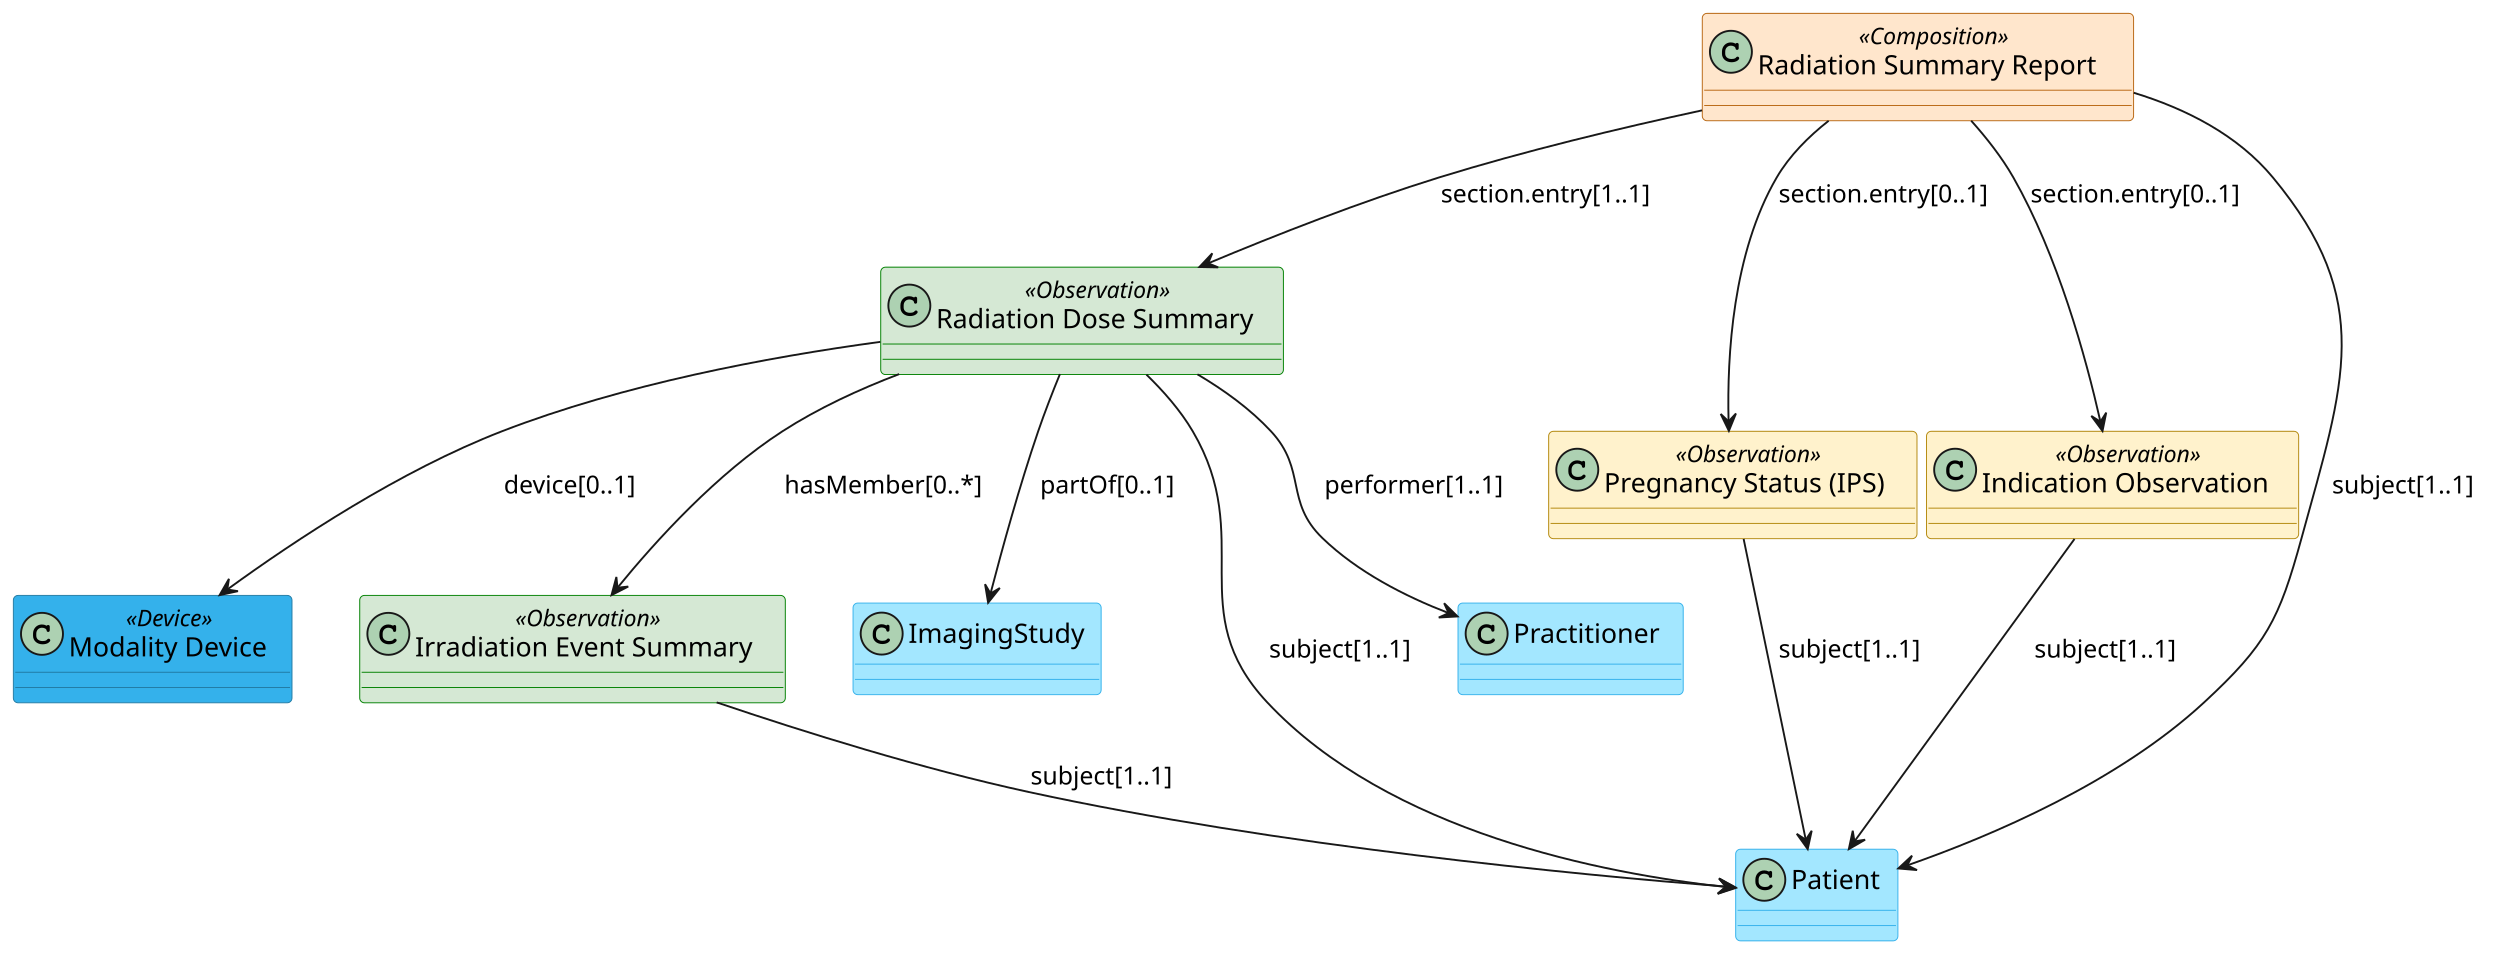
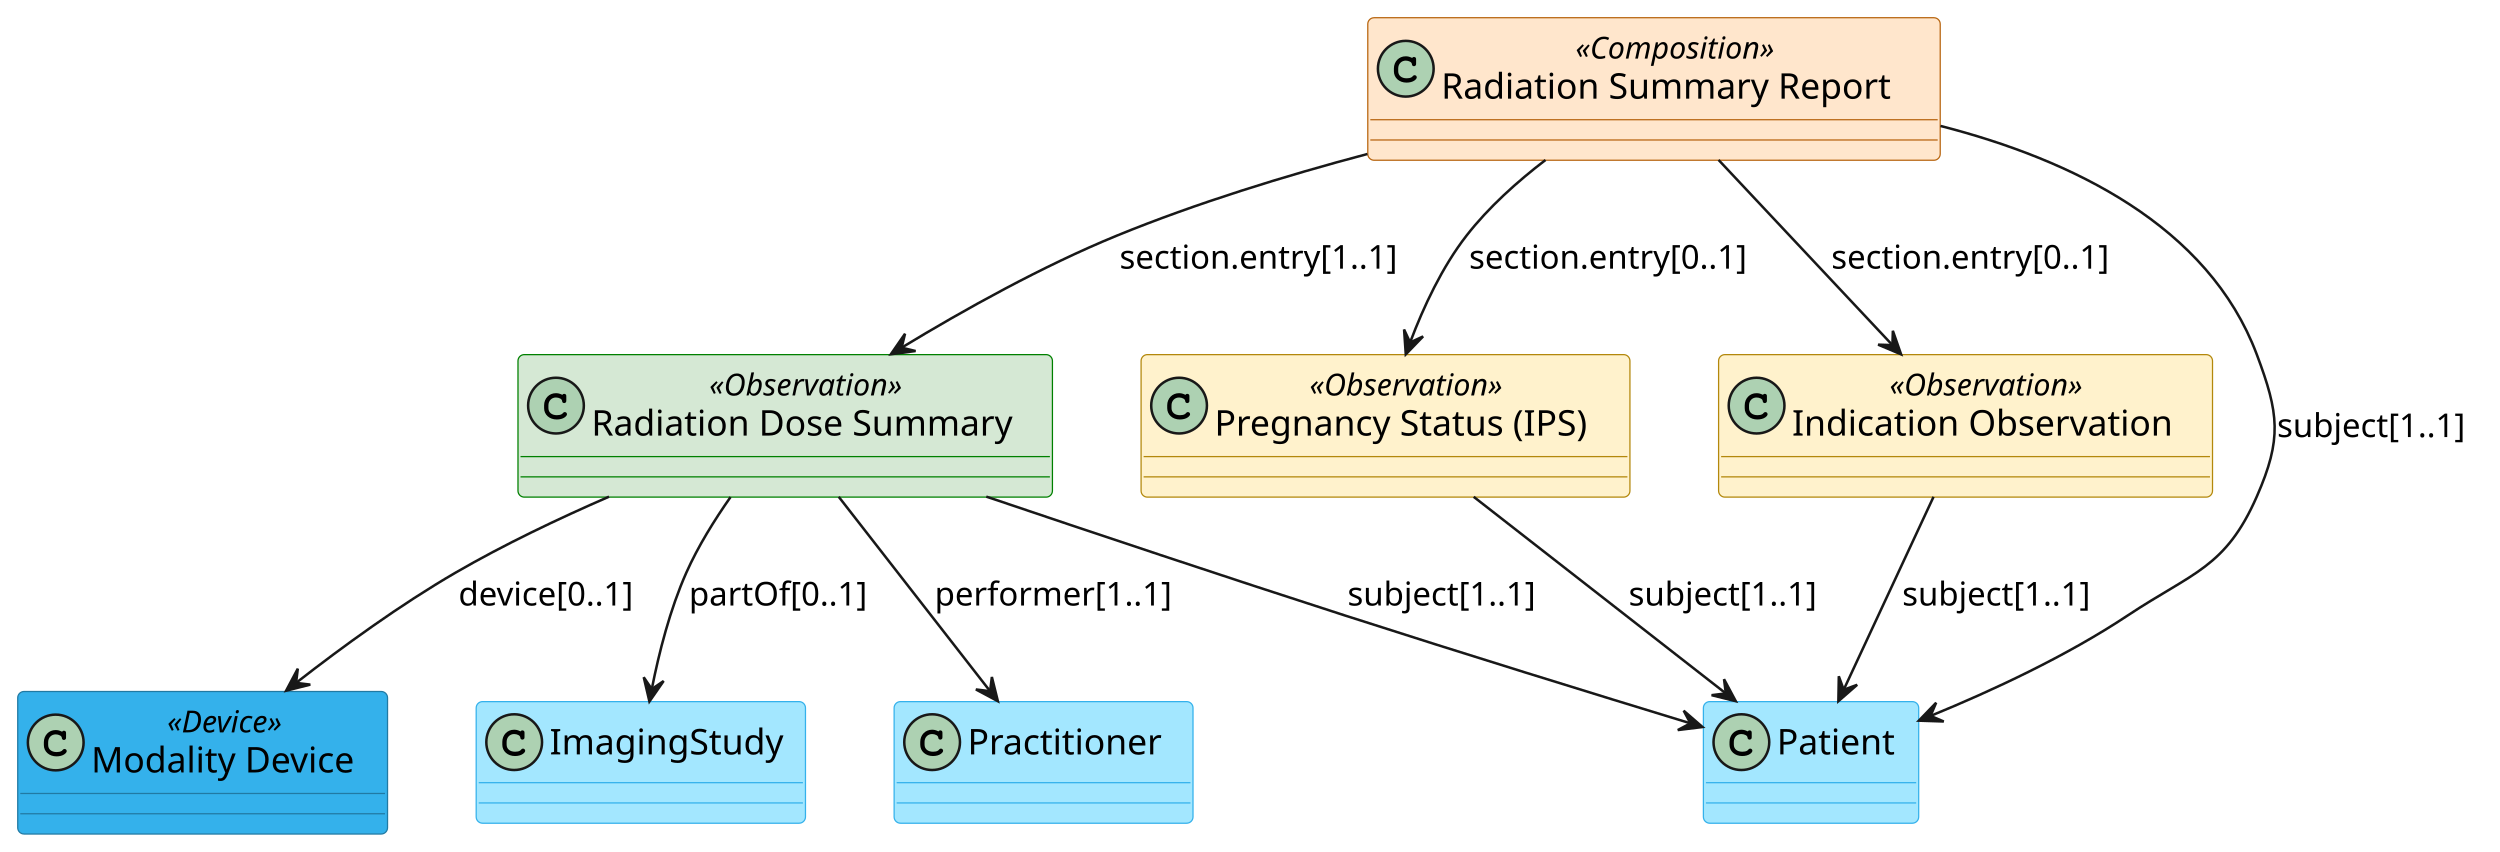
- <svg xmlns="http://www.w3.org/2000/svg" contentStyleType="text/css" height="500px" preserveAspectRatio="none" style="width:1310px;height:500px;background:#FFFFFF;" version="1.1" viewBox="0 0 1310 500" width="1310px" zoomAndPan="magnify">
+ <svg xmlns="http://www.w3.org/2000/svg" contentStyleType="text/css" height="336px" preserveAspectRatio="none" style="width:987px;height:336px;background:#FFFFFF;" version="1.1" viewBox="0 0 987 336" width="987px" zoomAndPan="magnify">
  <defs />
  <g>
    <g id="elem_RSR">
-       <rect codeLine="1" fill="#FFE6CC" height="56.266" id="RSR" rx="2.5" ry="2.5" style="stroke:#B86611;stroke-width:0.5;" width="226" x="892" y="7" />
-       <ellipse cx="907" cy="27.133" fill="#ADD1B2" rx="11" ry="11" style="stroke:#181818;stroke-width:1.0;" />
-       <path d="M909.344,22.805 C908.406,22.367 907.812,22.227 906.938,22.227 C904.312,22.227 902.312,24.305 902.312,27.023 L902.312,28.148 C902.312,30.727 904.422,32.617 907.312,32.617 C908.531,32.617 909.688,32.32 910.438,31.773 C911.016,31.367 911.344,30.914 911.344,30.523 C911.344,30.07 910.953,29.68 910.484,29.68 C910.266,29.68 910.062,29.758 909.875,29.945 C909.422,30.43 909.422,30.43 909.234,30.523 C908.812,30.789 908.125,30.914 907.359,30.914 C905.312,30.914 904.016,29.82 904.016,28.117 L904.016,27.023 C904.016,25.242 905.266,23.93 907,23.93 C907.578,23.93 908.188,24.086 908.656,24.336 C909.141,24.617 909.312,24.836 909.406,25.242 C909.469,25.648 909.5,25.773 909.641,25.898 C909.781,26.039 910.016,26.148 910.234,26.148 C910.5,26.148 910.766,26.008 910.938,25.789 C911.047,25.633 911.078,25.445 911.078,25.023 L911.078,23.602 C911.078,23.164 911.062,23.039 910.969,22.883 C910.812,22.617 910.531,22.477 910.234,22.477 C909.938,22.477 909.734,22.57 909.516,22.883 L909.344,22.805 Z " fill="#000000" />
-       <text fill="#000000" font-family="sans-serif" font-size="12" font-style="italic" lengthAdjust="spacing" textLength="88" x="974" y="23.139">«Composition»</text>
-       <text fill="#000000" font-family="sans-serif" font-size="14" lengthAdjust="spacing" textLength="194" x="921" y="38.964">Radiation Summary Report</text>
-       <line style="stroke:#B86611;stroke-width:0.5;" x1="893" x2="1117" y1="47.266" y2="47.266" />
-       <line style="stroke:#B86611;stroke-width:0.5;" x1="893" x2="1117" y1="55.266" y2="55.266" />
+       <rect codeLine="1" fill="#FFE6CC" height="56.266" id="RSR" rx="2.5" ry="2.5" style="stroke:#B86611;stroke-width:0.5;" width="226" x="540" y="7" />
+       <ellipse cx="555" cy="27.133" fill="#ADD1B2" rx="11" ry="11" style="stroke:#181818;stroke-width:1.0;" />
+       <path d="M557.344,22.805 C556.406,22.367 555.812,22.227 554.938,22.227 C552.312,22.227 550.312,24.305 550.312,27.023 L550.312,28.148 C550.312,30.727 552.422,32.617 555.312,32.617 C556.531,32.617 557.688,32.32 558.438,31.773 C559.016,31.367 559.344,30.914 559.344,30.523 C559.344,30.07 558.953,29.68 558.484,29.68 C558.266,29.68 558.062,29.758 557.875,29.945 C557.422,30.43 557.422,30.43 557.234,30.523 C556.812,30.789 556.125,30.914 555.359,30.914 C553.312,30.914 552.016,29.82 552.016,28.117 L552.016,27.023 C552.016,25.242 553.266,23.93 555,23.93 C555.578,23.93 556.188,24.086 556.656,24.336 C557.141,24.617 557.312,24.836 557.406,25.242 C557.469,25.648 557.5,25.773 557.641,25.898 C557.781,26.039 558.016,26.148 558.234,26.148 C558.5,26.148 558.766,26.008 558.938,25.789 C559.047,25.633 559.078,25.445 559.078,25.023 L559.078,23.602 C559.078,23.164 559.062,23.039 558.969,22.883 C558.812,22.617 558.531,22.477 558.234,22.477 C557.938,22.477 557.734,22.57 557.516,22.883 L557.344,22.805 Z " fill="#000000" />
+       <text fill="#000000" font-family="sans-serif" font-size="12" font-style="italic" lengthAdjust="spacing" textLength="88" x="622" y="23.139">«Composition»</text>
+       <text fill="#000000" font-family="sans-serif" font-size="14" lengthAdjust="spacing" textLength="194" x="569" y="38.964">Radiation Summary Report</text>
+       <line style="stroke:#B86611;stroke-width:0.5;" x1="541" x2="765" y1="47.266" y2="47.266" />
+       <line style="stroke:#B86611;stroke-width:0.5;" x1="541" x2="765" y1="55.266" y2="55.266" />
    </g>
    <g id="elem_DoseSummary">
-       <rect codeLine="2" fill="#D5E8D4" height="56.266" id="DoseSummary" rx="2.5" ry="2.5" style="stroke:#008000;stroke-width:0.5;" width="211" x="461.5" y="140" />
-       <ellipse cx="476.5" cy="160.133" fill="#ADD1B2" rx="11" ry="11" style="stroke:#181818;stroke-width:1.0;" />
-       <path d="M478.844,155.805 C477.906,155.367 477.312,155.227 476.438,155.227 C473.812,155.227 471.812,157.305 471.812,160.023 L471.812,161.148 C471.812,163.727 473.922,165.617 476.812,165.617 C478.031,165.617 479.188,165.32 479.938,164.773 C480.516,164.367 480.844,163.914 480.844,163.523 C480.844,163.07 480.453,162.68 479.984,162.68 C479.766,162.68 479.562,162.758 479.375,162.945 C478.922,163.43 478.922,163.43 478.734,163.523 C478.312,163.789 477.625,163.914 476.859,163.914 C474.812,163.914 473.516,162.82 473.516,161.117 L473.516,160.023 C473.516,158.242 474.766,156.93 476.5,156.93 C477.078,156.93 477.688,157.086 478.156,157.336 C478.641,157.617 478.812,157.836 478.906,158.242 C478.969,158.648 479,158.773 479.141,158.898 C479.281,159.039 479.516,159.148 479.734,159.148 C480,159.148 480.266,159.008 480.438,158.789 C480.547,158.633 480.578,158.445 480.578,158.023 L480.578,156.602 C480.578,156.164 480.562,156.039 480.469,155.883 C480.312,155.617 480.031,155.477 479.734,155.477 C479.438,155.477 479.234,155.57 479.016,155.883 L478.844,155.805 Z " fill="#000000" />
-       <text fill="#000000" font-family="sans-serif" font-size="12" font-style="italic" lengthAdjust="spacing" textLength="86" x="537" y="156.139">«Observation»</text>
-       <text fill="#000000" font-family="sans-serif" font-size="14" lengthAdjust="spacing" textLength="179" x="490.5" y="171.964">Radiation Dose Summary</text>
-       <line style="stroke:#008000;stroke-width:0.5;" x1="462.5" x2="671.5" y1="180.266" y2="180.266" />
-       <line style="stroke:#008000;stroke-width:0.5;" x1="462.5" x2="671.5" y1="188.266" y2="188.266" />
+       <rect codeLine="2" fill="#D5E8D4" height="56.266" id="DoseSummary" rx="2.5" ry="2.5" style="stroke:#008000;stroke-width:0.5;" width="211" x="204.5" y="140" />
+       <ellipse cx="219.5" cy="160.133" fill="#ADD1B2" rx="11" ry="11" style="stroke:#181818;stroke-width:1.0;" />
+       <path d="M221.844,155.805 C220.906,155.367 220.312,155.227 219.438,155.227 C216.812,155.227 214.812,157.305 214.812,160.023 L214.812,161.148 C214.812,163.727 216.922,165.617 219.812,165.617 C221.031,165.617 222.188,165.32 222.938,164.773 C223.516,164.367 223.844,163.914 223.844,163.523 C223.844,163.07 223.453,162.68 222.984,162.68 C222.766,162.68 222.562,162.758 222.375,162.945 C221.922,163.43 221.922,163.43 221.734,163.523 C221.312,163.789 220.625,163.914 219.859,163.914 C217.812,163.914 216.516,162.82 216.516,161.117 L216.516,160.023 C216.516,158.242 217.766,156.93 219.5,156.93 C220.078,156.93 220.688,157.086 221.156,157.336 C221.641,157.617 221.812,157.836 221.906,158.242 C221.969,158.648 222,158.773 222.141,158.898 C222.281,159.039 222.516,159.148 222.734,159.148 C223,159.148 223.266,159.008 223.438,158.789 C223.547,158.633 223.578,158.445 223.578,158.023 L223.578,156.602 C223.578,156.164 223.562,156.039 223.469,155.883 C223.312,155.617 223.031,155.477 222.734,155.477 C222.438,155.477 222.234,155.57 222.016,155.883 L221.844,155.805 Z " fill="#000000" />
+       <text fill="#000000" font-family="sans-serif" font-size="12" font-style="italic" lengthAdjust="spacing" textLength="86" x="280" y="156.139">«Observation»</text>
+       <text fill="#000000" font-family="sans-serif" font-size="14" lengthAdjust="spacing" textLength="179" x="233.5" y="171.964">Radiation Dose Summary</text>
+       <line style="stroke:#008000;stroke-width:0.5;" x1="205.5" x2="414.5" y1="180.266" y2="180.266" />
+       <line style="stroke:#008000;stroke-width:0.5;" x1="205.5" x2="414.5" y1="188.266" y2="188.266" />
    </g>
    <g id="elem_PregnancyStatus">
-       <rect codeLine="3" fill="#FFF2CC" height="56.266" id="PregnancyStatus" rx="2.5" ry="2.5" style="stroke:#B3880C;stroke-width:0.5;" width="193" x="811.5" y="226" />
-       <ellipse cx="826.5" cy="246.133" fill="#ADD1B2" rx="11" ry="11" style="stroke:#181818;stroke-width:1.0;" />
-       <path d="M828.844,241.805 C827.906,241.367 827.312,241.227 826.438,241.227 C823.812,241.227 821.812,243.305 821.812,246.023 L821.812,247.148 C821.812,249.727 823.922,251.617 826.812,251.617 C828.031,251.617 829.188,251.32 829.938,250.773 C830.516,250.367 830.844,249.914 830.844,249.523 C830.844,249.07 830.453,248.68 829.984,248.68 C829.766,248.68 829.562,248.758 829.375,248.945 C828.922,249.43 828.922,249.43 828.734,249.523 C828.312,249.789 827.625,249.914 826.859,249.914 C824.812,249.914 823.516,248.82 823.516,247.117 L823.516,246.023 C823.516,244.242 824.766,242.93 826.5,242.93 C827.078,242.93 827.688,243.086 828.156,243.336 C828.641,243.617 828.812,243.836 828.906,244.242 C828.969,244.648 829,244.773 829.141,244.898 C829.281,245.039 829.516,245.148 829.734,245.148 C830,245.148 830.266,245.008 830.438,244.789 C830.547,244.633 830.578,244.445 830.578,244.023 L830.578,242.602 C830.578,242.164 830.562,242.039 830.469,241.883 C830.312,241.617 830.031,241.477 829.734,241.477 C829.438,241.477 829.234,241.57 829.016,241.883 L828.844,241.805 Z " fill="#000000" />
-       <text fill="#000000" font-family="sans-serif" font-size="12" font-style="italic" lengthAdjust="spacing" textLength="86" x="878" y="242.139">«Observation»</text>
-       <text fill="#000000" font-family="sans-serif" font-size="14" lengthAdjust="spacing" textLength="161" x="840.5" y="257.964">Pregnancy Status (IPS)</text>
-       <line style="stroke:#B3880C;stroke-width:0.5;" x1="812.5" x2="1003.5" y1="266.266" y2="266.266" />
-       <line style="stroke:#B3880C;stroke-width:0.5;" x1="812.5" x2="1003.5" y1="274.266" y2="274.266" />
+       <rect codeLine="3" fill="#FFF2CC" height="56.266" id="PregnancyStatus" rx="2.5" ry="2.5" style="stroke:#B3880C;stroke-width:0.5;" width="193" x="450.5" y="140" />
+       <ellipse cx="465.5" cy="160.133" fill="#ADD1B2" rx="11" ry="11" style="stroke:#181818;stroke-width:1.0;" />
+       <path d="M467.844,155.805 C466.906,155.367 466.312,155.227 465.438,155.227 C462.812,155.227 460.812,157.305 460.812,160.023 L460.812,161.148 C460.812,163.727 462.922,165.617 465.812,165.617 C467.031,165.617 468.188,165.32 468.938,164.773 C469.516,164.367 469.844,163.914 469.844,163.523 C469.844,163.07 469.453,162.68 468.984,162.68 C468.766,162.68 468.562,162.758 468.375,162.945 C467.922,163.43 467.922,163.43 467.734,163.523 C467.312,163.789 466.625,163.914 465.859,163.914 C463.812,163.914 462.516,162.82 462.516,161.117 L462.516,160.023 C462.516,158.242 463.766,156.93 465.5,156.93 C466.078,156.93 466.688,157.086 467.156,157.336 C467.641,157.617 467.812,157.836 467.906,158.242 C467.969,158.648 468,158.773 468.141,158.898 C468.281,159.039 468.516,159.148 468.734,159.148 C469,159.148 469.266,159.008 469.438,158.789 C469.547,158.633 469.578,158.445 469.578,158.023 L469.578,156.602 C469.578,156.164 469.562,156.039 469.469,155.883 C469.312,155.617 469.031,155.477 468.734,155.477 C468.438,155.477 468.234,155.57 468.016,155.883 L467.844,155.805 Z " fill="#000000" />
+       <text fill="#000000" font-family="sans-serif" font-size="12" font-style="italic" lengthAdjust="spacing" textLength="86" x="517" y="156.139">«Observation»</text>
+       <text fill="#000000" font-family="sans-serif" font-size="14" lengthAdjust="spacing" textLength="161" x="479.5" y="171.964">Pregnancy Status (IPS)</text>
+       <line style="stroke:#B3880C;stroke-width:0.5;" x1="451.5" x2="642.5" y1="180.266" y2="180.266" />
+       <line style="stroke:#B3880C;stroke-width:0.5;" x1="451.5" x2="642.5" y1="188.266" y2="188.266" />
    </g>
    <g id="elem_Indication">
-       <rect codeLine="4" fill="#FFF2CC" height="56.266" id="Indication" rx="2.5" ry="2.5" style="stroke:#B3880C;stroke-width:0.5;" width="195" x="1009.5" y="226" />
-       <ellipse cx="1024.5" cy="246.133" fill="#ADD1B2" rx="11" ry="11" style="stroke:#181818;stroke-width:1.0;" />
-       <path d="M1026.844,241.805 C1025.906,241.367 1025.312,241.227 1024.438,241.227 C1021.812,241.227 1019.812,243.305 1019.812,246.023 L1019.812,247.148 C1019.812,249.727 1021.922,251.617 1024.812,251.617 C1026.031,251.617 1027.188,251.32 1027.938,250.773 C1028.516,250.367 1028.844,249.914 1028.844,249.523 C1028.844,249.07 1028.453,248.68 1027.984,248.68 C1027.766,248.68 1027.562,248.758 1027.375,248.945 C1026.922,249.43 1026.922,249.43 1026.734,249.523 C1026.312,249.789 1025.625,249.914 1024.859,249.914 C1022.812,249.914 1021.516,248.82 1021.516,247.117 L1021.516,246.023 C1021.516,244.242 1022.766,242.93 1024.5,242.93 C1025.078,242.93 1025.688,243.086 1026.156,243.336 C1026.641,243.617 1026.812,243.836 1026.906,244.242 C1026.969,244.648 1027,244.773 1027.141,244.898 C1027.281,245.039 1027.516,245.148 1027.734,245.148 C1028,245.148 1028.266,245.008 1028.438,244.789 C1028.547,244.633 1028.578,244.445 1028.578,244.023 L1028.578,242.602 C1028.578,242.164 1028.562,242.039 1028.469,241.883 C1028.312,241.617 1028.031,241.477 1027.734,241.477 C1027.438,241.477 1027.234,241.57 1027.016,241.883 L1026.844,241.805 Z " fill="#000000" />
-       <text fill="#000000" font-family="sans-serif" font-size="12" font-style="italic" lengthAdjust="spacing" textLength="86" x="1077" y="242.139">«Observation»</text>
-       <text fill="#000000" font-family="sans-serif" font-size="14" lengthAdjust="spacing" textLength="163" x="1038.5" y="257.964">Indication Observation</text>
-       <line style="stroke:#B3880C;stroke-width:0.5;" x1="1010.5" x2="1203.5" y1="266.266" y2="266.266" />
-       <line style="stroke:#B3880C;stroke-width:0.5;" x1="1010.5" x2="1203.5" y1="274.266" y2="274.266" />
+       <rect codeLine="4" fill="#FFF2CC" height="56.266" id="Indication" rx="2.5" ry="2.5" style="stroke:#B3880C;stroke-width:0.5;" width="195" x="678.5" y="140" />
+       <ellipse cx="693.5" cy="160.133" fill="#ADD1B2" rx="11" ry="11" style="stroke:#181818;stroke-width:1.0;" />
+       <path d="M695.844,155.805 C694.906,155.367 694.312,155.227 693.438,155.227 C690.812,155.227 688.812,157.305 688.812,160.023 L688.812,161.148 C688.812,163.727 690.922,165.617 693.812,165.617 C695.031,165.617 696.188,165.32 696.938,164.773 C697.516,164.367 697.844,163.914 697.844,163.523 C697.844,163.07 697.453,162.68 696.984,162.68 C696.766,162.68 696.562,162.758 696.375,162.945 C695.922,163.43 695.922,163.43 695.734,163.523 C695.312,163.789 694.625,163.914 693.859,163.914 C691.812,163.914 690.516,162.82 690.516,161.117 L690.516,160.023 C690.516,158.242 691.766,156.93 693.5,156.93 C694.078,156.93 694.688,157.086 695.156,157.336 C695.641,157.617 695.812,157.836 695.906,158.242 C695.969,158.648 696,158.773 696.141,158.898 C696.281,159.039 696.516,159.148 696.734,159.148 C697,159.148 697.266,159.008 697.438,158.789 C697.547,158.633 697.578,158.445 697.578,158.023 L697.578,156.602 C697.578,156.164 697.562,156.039 697.469,155.883 C697.312,155.617 697.031,155.477 696.734,155.477 C696.438,155.477 696.234,155.57 696.016,155.883 L695.844,155.805 Z " fill="#000000" />
+       <text fill="#000000" font-family="sans-serif" font-size="12" font-style="italic" lengthAdjust="spacing" textLength="86" x="746" y="156.139">«Observation»</text>
+       <text fill="#000000" font-family="sans-serif" font-size="14" lengthAdjust="spacing" textLength="163" x="707.5" y="171.964">Indication Observation</text>
+       <line style="stroke:#B3880C;stroke-width:0.5;" x1="679.5" x2="872.5" y1="180.266" y2="180.266" />
+       <line style="stroke:#B3880C;stroke-width:0.5;" x1="679.5" x2="872.5" y1="188.266" y2="188.266" />
    </g>
    <g id="elem_Modality">
-       <rect codeLine="5" fill="#34B1EB" height="56.266" id="Modality" rx="2.5" ry="2.5" style="stroke:#217AA3;stroke-width:0.5;" width="146" x="7" y="312" />
-       <ellipse cx="22" cy="332.133" fill="#ADD1B2" rx="11" ry="11" style="stroke:#181818;stroke-width:1.0;" />
-       <path d="M24.344,327.805 C23.406,327.367 22.812,327.227 21.938,327.227 C19.312,327.227 17.312,329.305 17.312,332.023 L17.312,333.148 C17.312,335.727 19.422,337.617 22.312,337.617 C23.531,337.617 24.688,337.32 25.438,336.773 C26.016,336.367 26.344,335.914 26.344,335.523 C26.344,335.07 25.953,334.68 25.484,334.68 C25.266,334.68 25.062,334.758 24.875,334.945 C24.422,335.43 24.422,335.43 24.234,335.523 C23.812,335.789 23.125,335.914 22.359,335.914 C20.312,335.914 19.016,334.82 19.016,333.117 L19.016,332.023 C19.016,330.242 20.266,328.93 22,328.93 C22.578,328.93 23.188,329.086 23.656,329.336 C24.141,329.617 24.312,329.836 24.406,330.242 C24.469,330.648 24.5,330.773 24.641,330.898 C24.781,331.039 25.016,331.148 25.234,331.148 C25.5,331.148 25.766,331.008 25.938,330.789 C26.047,330.633 26.078,330.445 26.078,330.023 L26.078,328.602 C26.078,328.164 26.062,328.039 25.969,327.883 C25.812,327.617 25.531,327.477 25.234,327.477 C24.938,327.477 24.734,327.57 24.516,327.883 L24.344,327.805 Z " fill="#000000" />
-       <text fill="#000000" font-family="sans-serif" font-size="12" font-style="italic" lengthAdjust="spacing" textLength="54" x="66" y="328.139">«Device»</text>
-       <text fill="#000000" font-family="sans-serif" font-size="14" lengthAdjust="spacing" textLength="114" x="36" y="343.964">Modality Device</text>
-       <line style="stroke:#217AA3;stroke-width:0.5;" x1="8" x2="152" y1="352.266" y2="352.266" />
-       <line style="stroke:#217AA3;stroke-width:0.5;" x1="8" x2="152" y1="360.266" y2="360.266" />
-     </g>
-     <g id="elem_IrradiationEvent">
-       <rect codeLine="6" fill="#D5E8D4" height="56.266" id="IrradiationEvent" rx="2.5" ry="2.5" style="stroke:#008000;stroke-width:0.5;" width="223" x="188.5" y="312" />
-       <ellipse cx="203.5" cy="332.133" fill="#ADD1B2" rx="11" ry="11" style="stroke:#181818;stroke-width:1.0;" />
-       <path d="M205.844,327.805 C204.906,327.367 204.312,327.227 203.438,327.227 C200.812,327.227 198.812,329.305 198.812,332.023 L198.812,333.148 C198.812,335.727 200.922,337.617 203.812,337.617 C205.031,337.617 206.188,337.32 206.938,336.773 C207.516,336.367 207.844,335.914 207.844,335.523 C207.844,335.07 207.453,334.68 206.984,334.68 C206.766,334.68 206.562,334.758 206.375,334.945 C205.922,335.43 205.922,335.43 205.734,335.523 C205.312,335.789 204.625,335.914 203.859,335.914 C201.812,335.914 200.516,334.82 200.516,333.117 L200.516,332.023 C200.516,330.242 201.766,328.93 203.5,328.93 C204.078,328.93 204.688,329.086 205.156,329.336 C205.641,329.617 205.812,329.836 205.906,330.242 C205.969,330.648 206,330.773 206.141,330.898 C206.281,331.039 206.516,331.148 206.734,331.148 C207,331.148 207.266,331.008 207.438,330.789 C207.547,330.633 207.578,330.445 207.578,330.023 L207.578,328.602 C207.578,328.164 207.562,328.039 207.469,327.883 C207.312,327.617 207.031,327.477 206.734,327.477 C206.438,327.477 206.234,327.57 206.016,327.883 L205.844,327.805 Z " fill="#000000" />
-       <text fill="#000000" font-family="sans-serif" font-size="12" font-style="italic" lengthAdjust="spacing" textLength="86" x="270" y="328.139">«Observation»</text>
-       <text fill="#000000" font-family="sans-serif" font-size="14" lengthAdjust="spacing" textLength="191" x="217.5" y="343.964">Irradiation Event Summary</text>
-       <line style="stroke:#008000;stroke-width:0.5;" x1="189.5" x2="410.5" y1="352.266" y2="352.266" />
-       <line style="stroke:#008000;stroke-width:0.5;" x1="189.5" x2="410.5" y1="360.266" y2="360.266" />
+       <rect codeLine="5" fill="#34B1EB" height="56.266" id="Modality" rx="2.5" ry="2.5" style="stroke:#217AA3;stroke-width:0.5;" width="146" x="7" y="273" />
+       <ellipse cx="22" cy="293.133" fill="#ADD1B2" rx="11" ry="11" style="stroke:#181818;stroke-width:1.0;" />
+       <path d="M24.344,288.805 C23.406,288.367 22.812,288.227 21.938,288.227 C19.312,288.227 17.312,290.305 17.312,293.023 L17.312,294.148 C17.312,296.727 19.422,298.617 22.312,298.617 C23.531,298.617 24.688,298.32 25.438,297.773 C26.016,297.367 26.344,296.914 26.344,296.523 C26.344,296.07 25.953,295.68 25.484,295.68 C25.266,295.68 25.062,295.758 24.875,295.945 C24.422,296.43 24.422,296.43 24.234,296.523 C23.812,296.789 23.125,296.914 22.359,296.914 C20.312,296.914 19.016,295.82 19.016,294.117 L19.016,293.023 C19.016,291.242 20.266,289.93 22,289.93 C22.578,289.93 23.188,290.086 23.656,290.336 C24.141,290.617 24.312,290.836 24.406,291.242 C24.469,291.648 24.5,291.773 24.641,291.898 C24.781,292.039 25.016,292.148 25.234,292.148 C25.5,292.148 25.766,292.008 25.938,291.789 C26.047,291.633 26.078,291.445 26.078,291.023 L26.078,289.602 C26.078,289.164 26.062,289.039 25.969,288.883 C25.812,288.617 25.531,288.477 25.234,288.477 C24.938,288.477 24.734,288.57 24.516,288.883 L24.344,288.805 Z " fill="#000000" />
+       <text fill="#000000" font-family="sans-serif" font-size="12" font-style="italic" lengthAdjust="spacing" textLength="54" x="66" y="289.139">«Device»</text>
+       <text fill="#000000" font-family="sans-serif" font-size="14" lengthAdjust="spacing" textLength="114" x="36" y="304.964">Modality Device</text>
+       <line style="stroke:#217AA3;stroke-width:0.5;" x1="8" x2="152" y1="313.266" y2="313.266" />
+       <line style="stroke:#217AA3;stroke-width:0.5;" x1="8" x2="152" y1="321.266" y2="321.266" />
    </g>
    <g id="elem_ImagingStudy">
-       <rect codeLine="7" fill="#A3E7FF" height="48" id="ImagingStudy" rx="2.5" ry="2.5" style="stroke:#34B1EB;stroke-width:0.5;" width="130" x="447" y="316" />
-       <ellipse cx="462" cy="332" fill="#ADD1B2" rx="11" ry="11" style="stroke:#181818;stroke-width:1.0;" />
-       <path d="M464.344,327.672 C463.406,327.234 462.812,327.094 461.938,327.094 C459.312,327.094 457.312,329.172 457.312,331.891 L457.312,333.016 C457.312,335.594 459.422,337.484 462.312,337.484 C463.531,337.484 464.688,337.188 465.438,336.641 C466.016,336.234 466.344,335.781 466.344,335.391 C466.344,334.938 465.953,334.547 465.484,334.547 C465.266,334.547 465.062,334.625 464.875,334.812 C464.422,335.297 464.422,335.297 464.234,335.391 C463.812,335.656 463.125,335.781 462.359,335.781 C460.312,335.781 459.016,334.688 459.016,332.984 L459.016,331.891 C459.016,330.109 460.266,328.797 462,328.797 C462.578,328.797 463.188,328.953 463.656,329.203 C464.141,329.484 464.312,329.703 464.406,330.109 C464.469,330.516 464.5,330.641 464.641,330.766 C464.781,330.906 465.016,331.016 465.234,331.016 C465.5,331.016 465.766,330.875 465.938,330.656 C466.047,330.5 466.078,330.312 466.078,329.891 L466.078,328.469 C466.078,328.031 466.062,327.906 465.969,327.75 C465.812,327.484 465.531,327.344 465.234,327.344 C464.938,327.344 464.734,327.438 464.516,327.75 L464.344,327.672 Z " fill="#000000" />
-       <text fill="#000000" font-family="sans-serif" font-size="14" lengthAdjust="spacing" textLength="98" x="476" y="336.847">ImagingStudy</text>
-       <line style="stroke:#34B1EB;stroke-width:0.5;" x1="448" x2="576" y1="348" y2="348" />
-       <line style="stroke:#34B1EB;stroke-width:0.5;" x1="448" x2="576" y1="356" y2="356" />
+       <rect codeLine="6" fill="#A3E7FF" height="48" id="ImagingStudy" rx="2.5" ry="2.5" style="stroke:#34B1EB;stroke-width:0.5;" width="130" x="188" y="277" />
+       <ellipse cx="203" cy="293" fill="#ADD1B2" rx="11" ry="11" style="stroke:#181818;stroke-width:1.0;" />
+       <path d="M205.344,288.672 C204.406,288.234 203.812,288.094 202.938,288.094 C200.312,288.094 198.312,290.172 198.312,292.891 L198.312,294.016 C198.312,296.594 200.422,298.484 203.312,298.484 C204.531,298.484 205.688,298.188 206.438,297.641 C207.016,297.234 207.344,296.781 207.344,296.391 C207.344,295.938 206.953,295.547 206.484,295.547 C206.266,295.547 206.062,295.625 205.875,295.812 C205.422,296.297 205.422,296.297 205.234,296.391 C204.812,296.656 204.125,296.781 203.359,296.781 C201.312,296.781 200.016,295.688 200.016,293.984 L200.016,292.891 C200.016,291.109 201.266,289.797 203,289.797 C203.578,289.797 204.188,289.953 204.656,290.203 C205.141,290.484 205.312,290.703 205.406,291.109 C205.469,291.516 205.5,291.641 205.641,291.766 C205.781,291.906 206.016,292.016 206.234,292.016 C206.5,292.016 206.766,291.875 206.938,291.656 C207.047,291.5 207.078,291.312 207.078,290.891 L207.078,289.469 C207.078,289.031 207.062,288.906 206.969,288.75 C206.812,288.484 206.531,288.344 206.234,288.344 C205.938,288.344 205.734,288.438 205.516,288.75 L205.344,288.672 Z " fill="#000000" />
+       <text fill="#000000" font-family="sans-serif" font-size="14" lengthAdjust="spacing" textLength="98" x="217" y="297.847">ImagingStudy</text>
+       <line style="stroke:#34B1EB;stroke-width:0.5;" x1="189" x2="317" y1="309" y2="309" />
+       <line style="stroke:#34B1EB;stroke-width:0.5;" x1="189" x2="317" y1="317" y2="317" />
    </g>
    <g id="elem_Patient">
-       <rect codeLine="8" fill="#A3E7FF" height="48" id="Patient" rx="2.5" ry="2.5" style="stroke:#34B1EB;stroke-width:0.5;" width="85" x="909.5" y="445" />
-       <ellipse cx="924.5" cy="461" fill="#ADD1B2" rx="11" ry="11" style="stroke:#181818;stroke-width:1.0;" />
-       <path d="M926.844,456.672 C925.906,456.234 925.312,456.094 924.438,456.094 C921.812,456.094 919.812,458.172 919.812,460.891 L919.812,462.016 C919.812,464.594 921.922,466.484 924.812,466.484 C926.031,466.484 927.188,466.188 927.938,465.641 C928.516,465.234 928.844,464.781 928.844,464.391 C928.844,463.938 928.453,463.547 927.984,463.547 C927.766,463.547 927.562,463.625 927.375,463.812 C926.922,464.297 926.922,464.297 926.734,464.391 C926.312,464.656 925.625,464.781 924.859,464.781 C922.812,464.781 921.516,463.688 921.516,461.984 L921.516,460.891 C921.516,459.109 922.766,457.797 924.5,457.797 C925.078,457.797 925.688,457.953 926.156,458.203 C926.641,458.484 926.812,458.703 926.906,459.109 C926.969,459.516 927,459.641 927.141,459.766 C927.281,459.906 927.516,460.016 927.734,460.016 C928,460.016 928.266,459.875 928.438,459.656 C928.547,459.5 928.578,459.312 928.578,458.891 L928.578,457.469 C928.578,457.031 928.562,456.906 928.469,456.75 C928.312,456.484 928.031,456.344 927.734,456.344 C927.438,456.344 927.234,456.438 927.016,456.75 L926.844,456.672 Z " fill="#000000" />
-       <text fill="#000000" font-family="sans-serif" font-size="14" lengthAdjust="spacing" textLength="53" x="938.5" y="465.847">Patient</text>
-       <line style="stroke:#34B1EB;stroke-width:0.5;" x1="910.5" x2="993.5" y1="477" y2="477" />
-       <line style="stroke:#34B1EB;stroke-width:0.5;" x1="910.5" x2="993.5" y1="485" y2="485" />
+       <rect codeLine="7" fill="#A3E7FF" height="48" id="Patient" rx="2.5" ry="2.5" style="stroke:#34B1EB;stroke-width:0.5;" width="85" x="672.5" y="277" />
+       <ellipse cx="687.5" cy="293" fill="#ADD1B2" rx="11" ry="11" style="stroke:#181818;stroke-width:1.0;" />
+       <path d="M689.844,288.672 C688.906,288.234 688.312,288.094 687.438,288.094 C684.812,288.094 682.812,290.172 682.812,292.891 L682.812,294.016 C682.812,296.594 684.922,298.484 687.812,298.484 C689.031,298.484 690.188,298.188 690.938,297.641 C691.516,297.234 691.844,296.781 691.844,296.391 C691.844,295.938 691.453,295.547 690.984,295.547 C690.766,295.547 690.562,295.625 690.375,295.812 C689.922,296.297 689.922,296.297 689.734,296.391 C689.312,296.656 688.625,296.781 687.859,296.781 C685.812,296.781 684.516,295.688 684.516,293.984 L684.516,292.891 C684.516,291.109 685.766,289.797 687.5,289.797 C688.078,289.797 688.688,289.953 689.156,290.203 C689.641,290.484 689.812,290.703 689.906,291.109 C689.969,291.516 690,291.641 690.141,291.766 C690.281,291.906 690.516,292.016 690.734,292.016 C691,292.016 691.266,291.875 691.438,291.656 C691.547,291.5 691.578,291.312 691.578,290.891 L691.578,289.469 C691.578,289.031 691.562,288.906 691.469,288.75 C691.312,288.484 691.031,288.344 690.734,288.344 C690.438,288.344 690.234,288.438 690.016,288.75 L689.844,288.672 Z " fill="#000000" />
+       <text fill="#000000" font-family="sans-serif" font-size="14" lengthAdjust="spacing" textLength="53" x="701.5" y="297.847">Patient</text>
+       <line style="stroke:#34B1EB;stroke-width:0.5;" x1="673.5" x2="756.5" y1="309" y2="309" />
+       <line style="stroke:#34B1EB;stroke-width:0.5;" x1="673.5" x2="756.5" y1="317" y2="317" />
    </g>
    <g id="elem_Practitioner">
-       <rect codeLine="9" fill="#A3E7FF" height="48" id="Practitioner" rx="2.5" ry="2.5" style="stroke:#34B1EB;stroke-width:0.5;" width="118" x="764" y="316" />
-       <ellipse cx="779" cy="332" fill="#ADD1B2" rx="11" ry="11" style="stroke:#181818;stroke-width:1.0;" />
-       <path d="M781.344,327.672 C780.406,327.234 779.812,327.094 778.938,327.094 C776.312,327.094 774.312,329.172 774.312,331.891 L774.312,333.016 C774.312,335.594 776.422,337.484 779.312,337.484 C780.531,337.484 781.688,337.188 782.438,336.641 C783.016,336.234 783.344,335.781 783.344,335.391 C783.344,334.938 782.953,334.547 782.484,334.547 C782.266,334.547 782.062,334.625 781.875,334.812 C781.422,335.297 781.422,335.297 781.234,335.391 C780.812,335.656 780.125,335.781 779.359,335.781 C777.312,335.781 776.016,334.688 776.016,332.984 L776.016,331.891 C776.016,330.109 777.266,328.797 779,328.797 C779.578,328.797 780.188,328.953 780.656,329.203 C781.141,329.484 781.312,329.703 781.406,330.109 C781.469,330.516 781.5,330.641 781.641,330.766 C781.781,330.906 782.016,331.016 782.234,331.016 C782.5,331.016 782.766,330.875 782.938,330.656 C783.047,330.5 783.078,330.312 783.078,329.891 L783.078,328.469 C783.078,328.031 783.062,327.906 782.969,327.75 C782.812,327.484 782.531,327.344 782.234,327.344 C781.938,327.344 781.734,327.438 781.516,327.75 L781.344,327.672 Z " fill="#000000" />
-       <text fill="#000000" font-family="sans-serif" font-size="14" lengthAdjust="spacing" textLength="86" x="793" y="336.847">Practitioner</text>
-       <line style="stroke:#34B1EB;stroke-width:0.5;" x1="765" x2="881" y1="348" y2="348" />
-       <line style="stroke:#34B1EB;stroke-width:0.5;" x1="765" x2="881" y1="356" y2="356" />
+       <rect codeLine="8" fill="#A3E7FF" height="48" id="Practitioner" rx="2.5" ry="2.5" style="stroke:#34B1EB;stroke-width:0.5;" width="118" x="353" y="277" />
+       <ellipse cx="368" cy="293" fill="#ADD1B2" rx="11" ry="11" style="stroke:#181818;stroke-width:1.0;" />
+       <path d="M370.344,288.672 C369.406,288.234 368.812,288.094 367.938,288.094 C365.312,288.094 363.312,290.172 363.312,292.891 L363.312,294.016 C363.312,296.594 365.422,298.484 368.312,298.484 C369.531,298.484 370.688,298.188 371.438,297.641 C372.016,297.234 372.344,296.781 372.344,296.391 C372.344,295.938 371.953,295.547 371.484,295.547 C371.266,295.547 371.062,295.625 370.875,295.812 C370.422,296.297 370.422,296.297 370.234,296.391 C369.812,296.656 369.125,296.781 368.359,296.781 C366.312,296.781 365.016,295.688 365.016,293.984 L365.016,292.891 C365.016,291.109 366.266,289.797 368,289.797 C368.578,289.797 369.188,289.953 369.656,290.203 C370.141,290.484 370.312,290.703 370.406,291.109 C370.469,291.516 370.5,291.641 370.641,291.766 C370.781,291.906 371.016,292.016 371.234,292.016 C371.5,292.016 371.766,291.875 371.938,291.656 C372.047,291.5 372.078,291.312 372.078,290.891 L372.078,289.469 C372.078,289.031 372.062,288.906 371.969,288.75 C371.812,288.484 371.531,288.344 371.234,288.344 C370.938,288.344 370.734,288.438 370.516,288.75 L370.344,288.672 Z " fill="#000000" />
+       <text fill="#000000" font-family="sans-serif" font-size="14" lengthAdjust="spacing" textLength="86" x="382" y="297.847">Practitioner</text>
+       <line style="stroke:#34B1EB;stroke-width:0.5;" x1="354" x2="470" y1="309" y2="309" />
+       <line style="stroke:#34B1EB;stroke-width:0.5;" x1="354" x2="470" y1="317" y2="317" />
    </g>
    <g id="link_DoseSummary_Patient">
-       <path codeLine="11" d="M600.72,196.29 C609.687,204.975 618.636,215.166 625,226 C658.146,282.434 619.277,320.216 664,368 C727.761,436.126 840.285,457.846 904.172,464.767 " fill="none" id="DoseSummary-to-Patient" style="stroke:#181818;stroke-width:1.0;" />
-       <polygon fill="#181818" points="909.443,465.316,900.906,460.404,904.47,464.798,900.077,468.361,909.443,465.316" style="stroke:#181818;stroke-width:1.0;" />
-       <text fill="#000000" font-family="sans-serif" font-size="13" lengthAdjust="spacing" textLength="80" x="665" y="344.567">subject[1..1]</text>
+       <path codeLine="10" d="M389.387,196.067 C431.407,210.271 483.92,227.828 531,243 C577.15,257.873 630.047,274.183 667.244,285.531 " fill="none" id="DoseSummary-to-Patient" style="stroke:#181818;stroke-width:1.0;" />
+       <polygon fill="#181818" points="672.157,287.029,664.715,280.578,667.375,285.57,662.382,288.23,672.157,287.029" style="stroke:#181818;stroke-width:1.0;" />
+       <text fill="#000000" font-family="sans-serif" font-size="13" lengthAdjust="spacing" textLength="80" x="532" y="239.067">subject[1..1]</text>
    </g>
    <g id="link_DoseSummary_Practitioner">
-       <path codeLine="12" d="M627.465,196.148 C641.309,204.33 655.131,214.306 666,226 C684.81,246.239 673.113,262.817 693,282 C711.298,299.65 735.959,312.331 758.884,321.182 " fill="none" id="DoseSummary-to-Practitioner" style="stroke:#181818;stroke-width:1.0;" />
-       <polygon fill="#181818" points="763.747,323.013,756.734,316.098,759.068,321.251,753.915,323.585,763.747,323.013" style="stroke:#181818;stroke-width:1.0;" />
-       <text fill="#000000" font-family="sans-serif" font-size="13" lengthAdjust="spacing" textLength="99" x="694" y="258.567">performer[1..1]</text>
+       <path codeLine="11" d="M331.134,196.143 C348.603,218.579 373.29,250.284 390.782,272.749 " fill="none" id="DoseSummary-to-Practitioner" style="stroke:#181818;stroke-width:1.0;" />
+       <polygon fill="#181818" points="393.961,276.832,391.589,267.273,390.889,272.887,385.276,272.188,393.961,276.832" style="stroke:#181818;stroke-width:1.0;" />
+       <text fill="#000000" font-family="sans-serif" font-size="13" lengthAdjust="spacing" textLength="99" x="369" y="239.067">performer[1..1]</text>
    </g>
    <g id="link_DoseSummary_ImagingStudy">
-       <path codeLine="13" d="M555.401,196.029 C551.55,205.434 547.386,216.106 544,226 C534.241,254.516 525.083,287.777 519.085,310.795 " fill="none" id="DoseSummary-to-ImagingStudy" style="stroke:#181818;stroke-width:1.0;" />
-       <polygon fill="#181818" points="517.78,315.835,523.909,308.126,519.034,310.995,516.165,306.12,517.78,315.835" style="stroke:#181818;stroke-width:1.0;" />
-       <text fill="#000000" font-family="sans-serif" font-size="13" lengthAdjust="spacing" textLength="75" x="545" y="258.567">partOf[0..1]</text>
-     </g>
-     <g id="link_DoseSummary_IrradiationEvent">
-       <path codeLine="14" d="M471.163,196.018 C450.15,204.03 428.633,213.963 410,226 C375.728,248.14 344.081,282.797 323.617,307.894 " fill="none" id="DoseSummary-to-IrradiationEvent" style="stroke:#181818;stroke-width:1.0;" />
-       <polygon fill="#181818" points="320.43,311.837,329.199,307.354,323.574,307.949,322.978,302.324,320.43,311.837" style="stroke:#181818;stroke-width:1.0;" />
-       <text fill="#000000" font-family="sans-serif" font-size="13" lengthAdjust="spacing" textLength="108" x="411" y="258.567">hasMember[0..*]</text>
+       <path codeLine="12" d="M288.426,196.221 C282.066,205.286 275.589,215.705 271,226 C264.527,240.52 260.164,257.724 257.357,271.888 " fill="none" id="DoseSummary-to-ImagingStudy" style="stroke:#181818;stroke-width:1.0;" />
+       <polygon fill="#181818" points="256.392,276.959,262.004,268.865,257.327,272.047,254.145,267.369,256.392,276.959" style="stroke:#181818;stroke-width:1.0;" />
+       <text fill="#000000" font-family="sans-serif" font-size="13" lengthAdjust="spacing" textLength="75" x="272" y="239.067">partOf[0..1]</text>
    </g>
    <g id="link_DoseSummary_Modality">
-       <path codeLine="15" d="M461.313,179.132 C401.617,187.222 326.474,201.435 263,226 C209.795,246.591 154.912,282.855 119.307,308.749 " fill="none" id="DoseSummary-to-Modality" style="stroke:#181818;stroke-width:1.0;" />
-       <polygon fill="#181818" points="115.062,311.853,124.688,309.769,119.098,308.901,119.965,303.312,115.062,311.853" style="stroke:#181818;stroke-width:1.0;" />
-       <text fill="#000000" font-family="sans-serif" font-size="13" lengthAdjust="spacing" textLength="76" x="264" y="258.567">device[0..1]</text>
-     </g>
-     <g id="link_IrradiationEvent_Patient">
-       <path codeLine="16" d="M375.528,368.058 C422.115,383.825 483.396,402.919 539,415 C669.383,443.329 826.44,458.358 903.935,464.54 " fill="none" id="IrradiationEvent-to-Patient" style="stroke:#181818;stroke-width:1.0;" />
-       <polygon fill="#181818" points="909.376,464.97,900.719,460.273,904.392,464.576,900.089,468.248,909.376,464.97" style="stroke:#181818;stroke-width:1.0;" />
-       <text fill="#000000" font-family="sans-serif" font-size="13" lengthAdjust="spacing" textLength="80" x="540" y="411.067">subject[1..1]</text>
+       <path codeLine="13" d="M240.44,196.085 C220.472,204.765 198.977,215.004 180,226 C158.109,238.684 135.314,255.254 117.026,269.498 " fill="none" id="DoseSummary-to-Modality" style="stroke:#181818;stroke-width:1.0;" />
+       <polygon fill="#181818" points="112.956,272.687,122.507,270.284,116.891,269.603,117.573,263.987,112.956,272.687" style="stroke:#181818;stroke-width:1.0;" />
+       <text fill="#000000" font-family="sans-serif" font-size="13" lengthAdjust="spacing" textLength="76" x="181" y="239.067">device[0..1]</text>
    </g>
    <g id="link_PregnancyStatus_Patient">
-       <path codeLine="17" d="M913.662,282.41 C922.054,323.032 937.71,398.824 946.187,439.861 " fill="none" id="PregnancyStatus-to-Patient" style="stroke:#181818;stroke-width:1.0;" />
-       <polygon fill="#181818" points="947.235,444.931,949.332,435.308,946.223,440.034,941.497,436.926,947.235,444.931" style="stroke:#181818;stroke-width:1.0;" />
-       <text fill="#000000" font-family="sans-serif" font-size="13" lengthAdjust="spacing" textLength="80" x="932" y="344.567">subject[1..1]</text>
+       <path codeLine="14" d="M581.81,196.143 C610.94,218.858 652.256,251.075 681.123,273.584 " fill="none" id="PregnancyStatus-to-Patient" style="stroke:#181818;stroke-width:1.0;" />
+       <polygon fill="#181818" points="685.288,276.832,680.65,268.144,681.345,273.758,675.731,274.453,685.288,276.832" style="stroke:#181818;stroke-width:1.0;" />
+       <text fill="#000000" font-family="sans-serif" font-size="13" lengthAdjust="spacing" textLength="80" x="643" y="239.067">subject[1..1]</text>
    </g>
    <g id="link_Indication_Patient">
-       <path codeLine="18" d="M1087.05,282.41 C1057.31,323.28 1001.665,399.751 971.932,440.61 " fill="none" id="Indication-to-Patient" style="stroke:#181818;stroke-width:1.0;" />
-       <polygon fill="#181818" points="968.787,444.931,977.317,440.007,971.729,440.888,970.848,435.3,968.787,444.931" style="stroke:#181818;stroke-width:1.0;" />
-       <text fill="#000000" font-family="sans-serif" font-size="13" lengthAdjust="spacing" textLength="80" x="1066" y="344.567">subject[1..1]</text>
+       <path codeLine="15" d="M763.361,196.143 C753,218.393 738.395,249.759 727.951,272.188 " fill="none" id="Indication-to-Patient" style="stroke:#181818;stroke-width:1.0;" />
+       <polygon fill="#181818" points="725.788,276.832,733.213,270.362,727.899,272.299,725.961,266.985,725.788,276.832" style="stroke:#181818;stroke-width:1.0;" />
+       <text fill="#000000" font-family="sans-serif" font-size="13" lengthAdjust="spacing" textLength="80" x="751" y="239.067">subject[1..1]</text>
    </g>
    <g id="link_RSR_Patient">
-       <path codeLine="19" d="M1118.07,48.606 C1145.68,57.047 1172.56,70.782 1191,93 C1244.82,157.834 1228.28,200.736 1206,282 C1194.25,324.856 1187.62,337.82 1155,368 C1109.79,409.834 1043.81,437.935 999.465,453.433 " fill="none" id="RSR-to-Patient" style="stroke:#181818;stroke-width:1.0;" />
-       <polygon fill="#181818" points="994.705,455.077,1004.518,455.919,999.431,453.444,1001.905,448.357,994.705,455.077" style="stroke:#181818;stroke-width:1.0;" />
-       <text fill="#000000" font-family="sans-serif" font-size="13" lengthAdjust="spacing" textLength="80" x="1222" y="258.567">subject[1..1]</text>
+       <path codeLine="16" d="M766.095,49.721 C817.854,62.99 871.887,89.016 891,140 C899.737,163.305 900.992,173.205 891,196 C878.626,224.231 865.678,225.948 840,243 C815.878,259.019 786.522,272.664 762.322,282.584 " fill="none" id="RSR-to-Patient" style="stroke:#181818;stroke-width:1.0;" />
+       <polygon fill="#181818" points="757.553,284.518,767.397,284.841,762.186,282.638,764.389,277.428,757.553,284.518" style="stroke:#181818;stroke-width:1.0;" />
+       <text fill="#000000" font-family="sans-serif" font-size="13" lengthAdjust="spacing" textLength="80" x="899" y="172.567">subject[1..1]</text>
    </g>
    <g id="link_RSR_DoseSummary">
-       <path codeLine="20" d="M891.885,57.826 C848.385,67.223 798.504,79.231 754,93 C713.14,105.642 668.566,123.13 633.188,137.931 " fill="none" id="RSR-to-DoseSummary" style="stroke:#181818;stroke-width:1.0;" />
-       <polygon fill="#181818" points="628.479,139.907,638.326,140.111,633.089,137.971,635.229,132.735,628.479,139.907" style="stroke:#181818;stroke-width:1.0;" />
-       <text fill="#000000" font-family="sans-serif" font-size="13" lengthAdjust="spacing" textLength="118" x="755" y="106.067">section.entry[1..1]</text>
+       <path codeLine="17" d="M539.858,60.794 C507.384,69.41 472.305,80.189 441,93 C411.642,105.014 380.657,122.282 356.197,137.116 " fill="none" id="RSR-to-DoseSummary" style="stroke:#181818;stroke-width:1.0;" />
+       <polygon fill="#181818" points="351.707,139.856,361.473,138.582,355.975,137.251,357.305,131.753,351.707,139.856" style="stroke:#181818;stroke-width:1.0;" />
+       <text fill="#000000" font-family="sans-serif" font-size="13" lengthAdjust="spacing" textLength="118" x="442" y="106.067">section.entry[1..1]</text>
    </g>
    <g id="link_RSR_PregnancyStatus">
-       <path codeLine="21" d="M958.208,63.288 C947.709,71.543 937.706,81.517 931,93 C907.96,132.449 904.922,186.426 905.764,220.502 " fill="none" id="RSR-to-PregnancyStatus" style="stroke:#181818;stroke-width:1.0;" />
-       <polygon fill="#181818" points="905.93,225.795,909.645,216.674,905.773,220.798,901.649,216.925,905.93,225.795" style="stroke:#181818;stroke-width:1.0;" />
-       <text fill="#000000" font-family="sans-serif" font-size="13" lengthAdjust="spacing" textLength="118" x="932" y="106.067">section.entry[0..1]</text>
+       <path codeLine="18" d="M610.159,63.168 C598.987,71.716 587.665,81.866 579,93 C569.354,105.396 562.015,121.144 556.815,134.923 " fill="none" id="RSR-to-PregnancyStatus" style="stroke:#181818;stroke-width:1.0;" />
+       <polygon fill="#181818" points="554.996,139.9,561.842,132.819,556.712,135.204,554.328,130.074,554.996,139.9" style="stroke:#181818;stroke-width:1.0;" />
+       <text fill="#000000" font-family="sans-serif" font-size="13" lengthAdjust="spacing" textLength="118" x="580" y="106.067">section.entry[0..1]</text>
    </g>
    <g id="link_RSR_Indication">
-       <path codeLine="22" d="M1032.9,63.246 C1040.87,72.151 1049.01,82.473 1055,93 C1078.37,134.089 1092.97,187.173 1100.56,220.663 " fill="none" id="RSR-to-Indication" style="stroke:#181818;stroke-width:1.0;" />
-       <polygon fill="#181818" points="1101.71,225.865,1103.662,216.212,1100.625,220.984,1095.853,217.947,1101.71,225.865" style="stroke:#181818;stroke-width:1.0;" />
-       <text fill="#000000" font-family="sans-serif" font-size="13" lengthAdjust="spacing" textLength="118" x="1064" y="106.067">section.entry[0..1]</text>
+       <path codeLine="19" d="M678.486,63.143 C698.441,84.397 726.207,113.969 747.009,136.124 " fill="none" id="RSR-to-Indication" style="stroke:#181818;stroke-width:1.0;" />
+       <polygon fill="#181818" points="750.547,139.891,747.303,130.592,747.125,136.246,741.471,136.067,750.547,139.891" style="stroke:#181818;stroke-width:1.0;" />
+       <text fill="#000000" font-family="sans-serif" font-size="13" lengthAdjust="spacing" textLength="118" x="723" y="106.067">section.entry[0..1]</text>
    </g>
  </g>
</svg>
